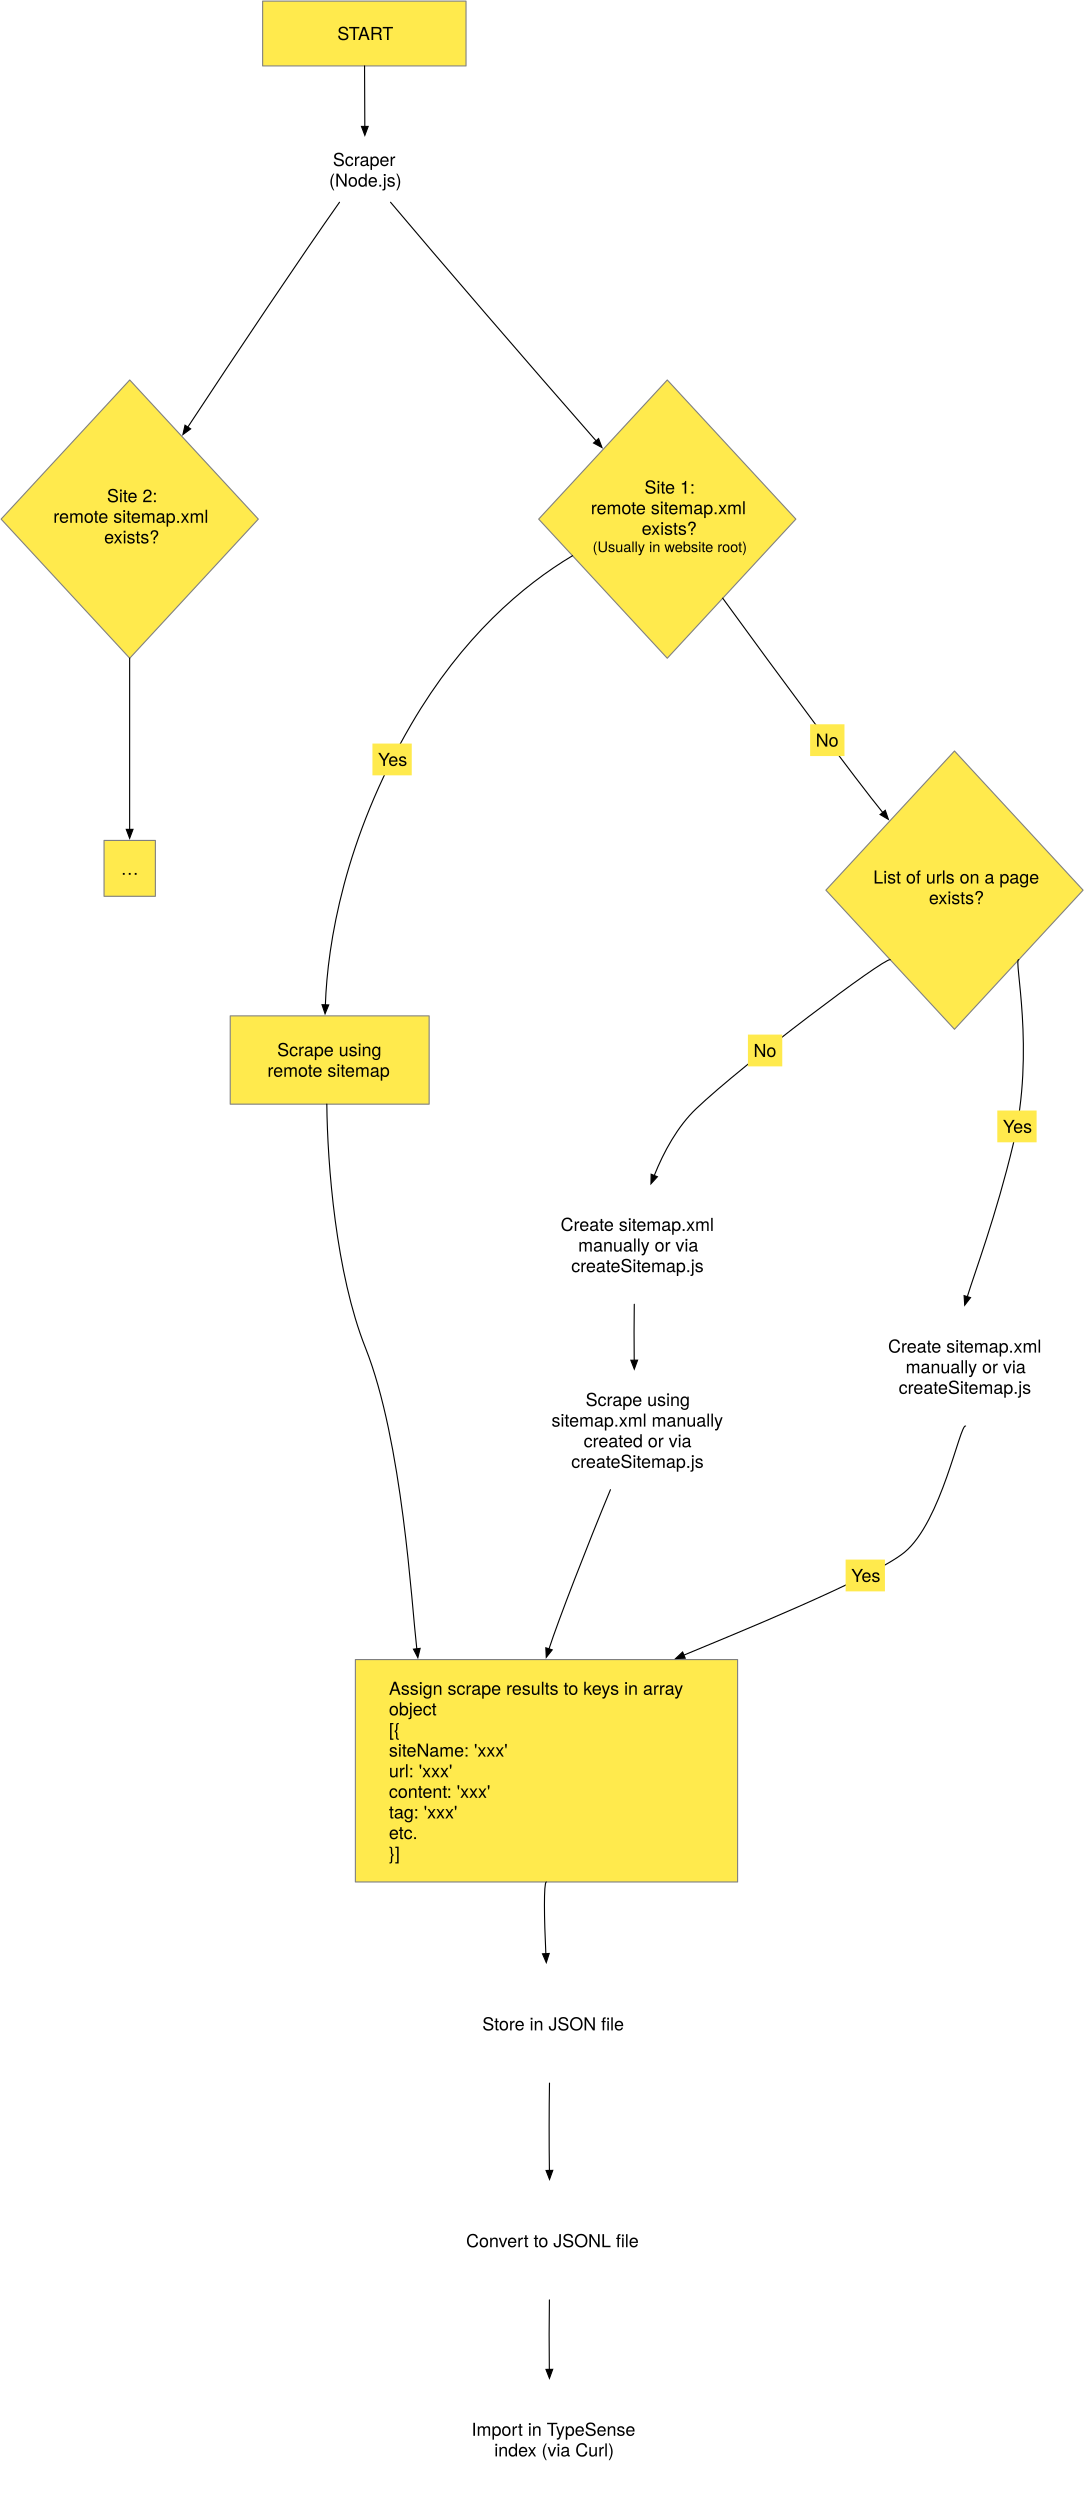
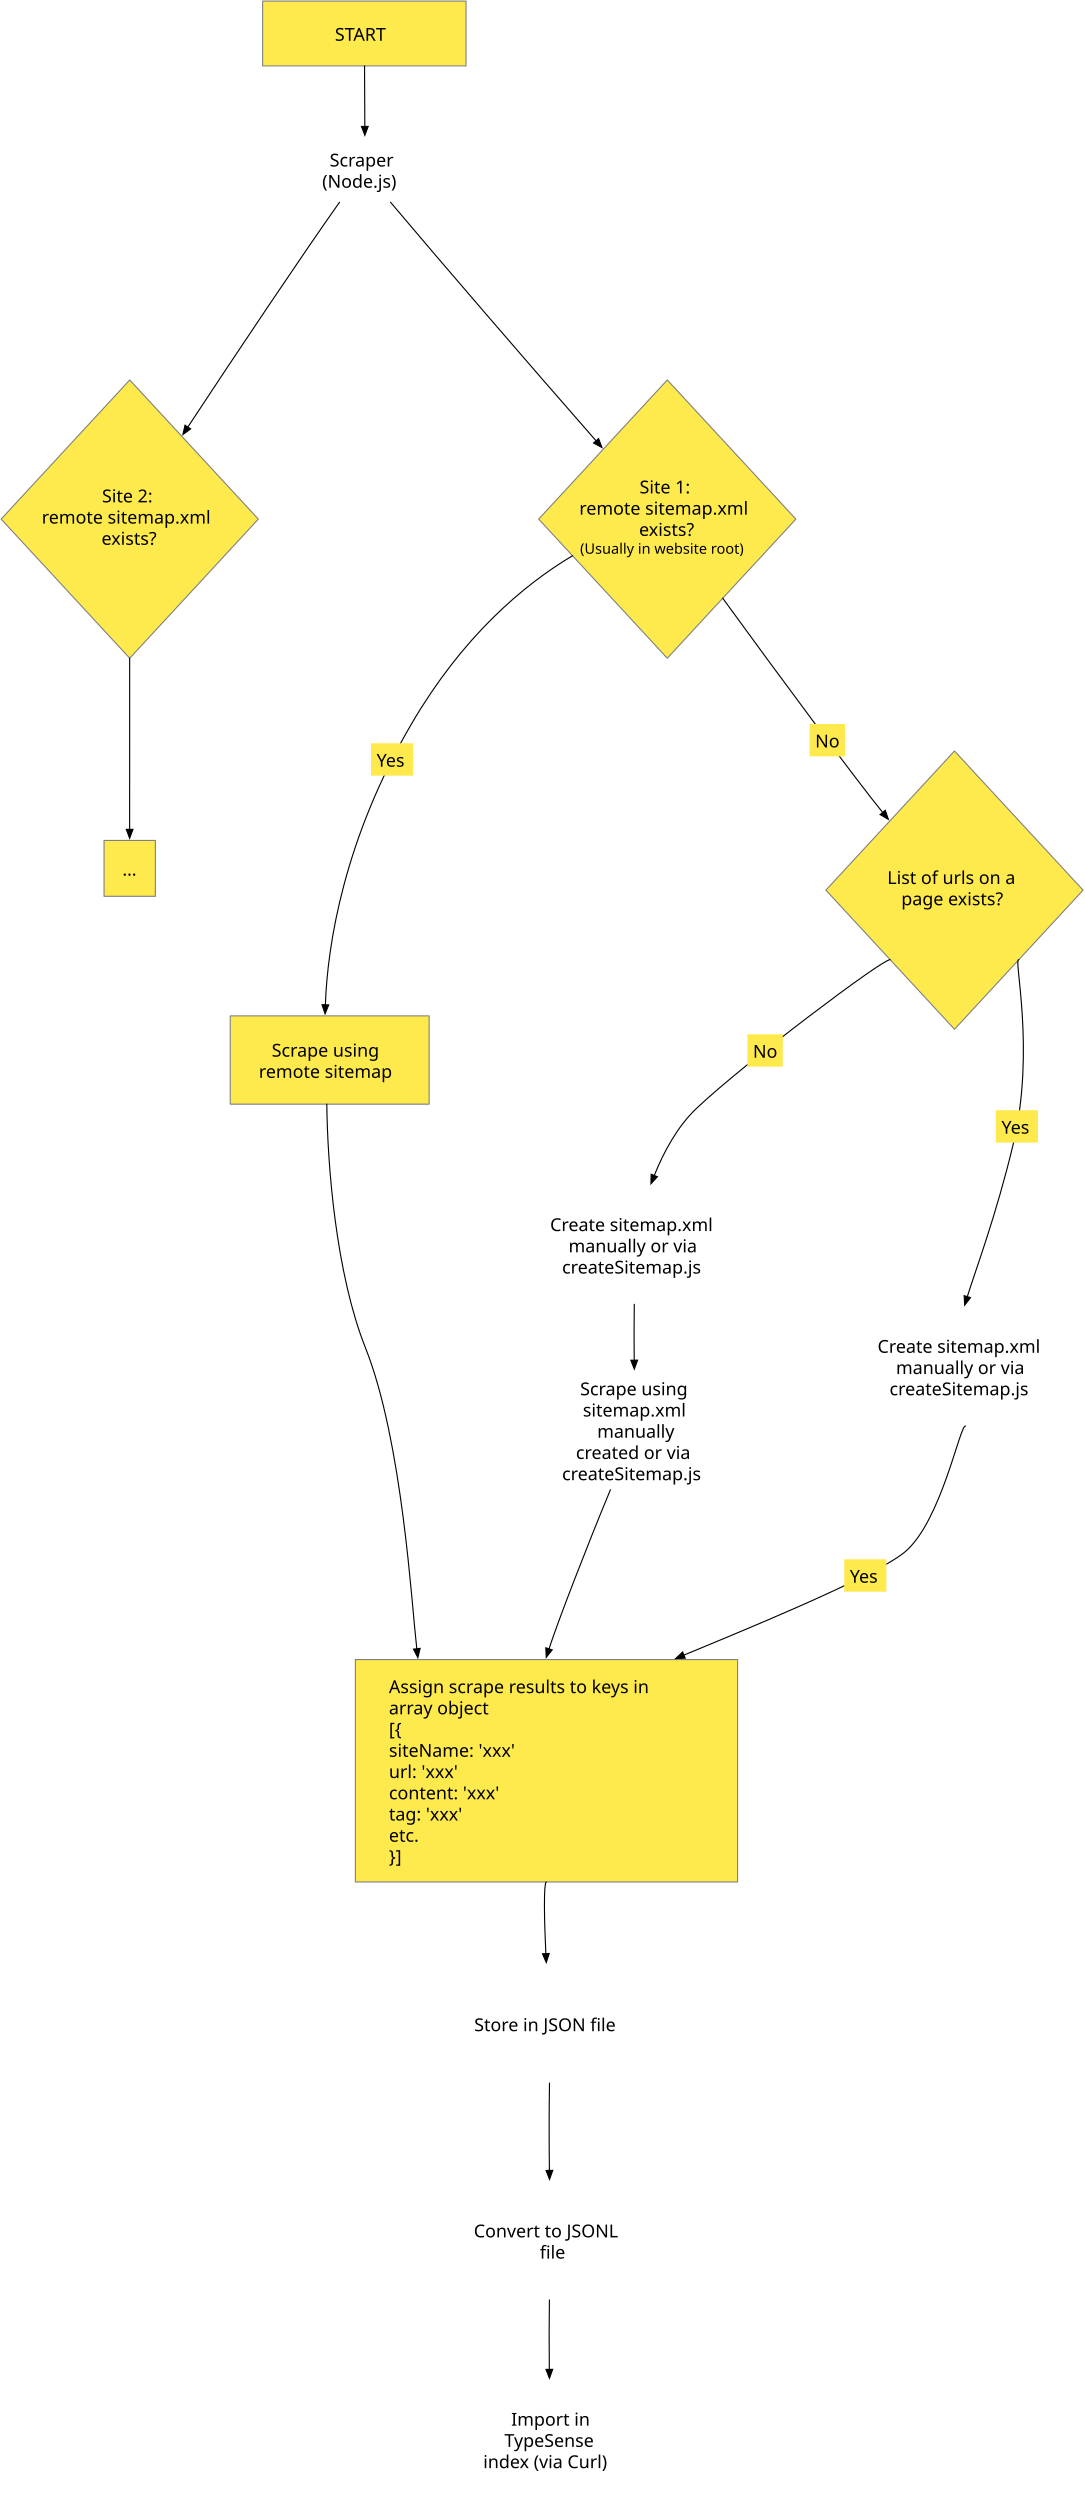
<svg xmlns="http://www.w3.org/2000/svg" xmlns:xlink="http://www.w3.org/1999/xlink" version="1.1" viewBox="252 67 970 2237">
  <defs>
    <marker orient="auto" overflow="visible" markerUnits="strokeWidth" id="FilledArrow_Marker" stroke-linejoin="miter" stroke-miterlimit="10" viewBox="-1 -4 10 8" markerWidth="10" markerHeight="8" color="black">
      <g>
        <path d="M 8 0 L 0 -3 L 0 3 Z" fill="currentColor" stroke="currentColor" stroke-width="1" />
      </g>
    </marker>
  </defs>
  <g id="Canvas_1" stroke="none" stroke-opacity="1" fill="none" stroke-dasharray="none" fill-opacity="1">
    <g id="Canvas_1_Layer_1">
      <g id="Graphic_3">
        <rect x="487" y="68" width="182" height="58" fill="#ffea4d" />
        <rect x="487" y="68" width="182" height="58" stroke="gray" stroke-linecap="round" stroke-linejoin="round" stroke-width="1" />
-         <text transform="translate(492 87.776)" fill="black">
-           <tspan font-family="Helvetica Neue" font-size="16" fill="black" x="61.848" y="15">START</tspan>
+         <text transform="translate(492 87.5)" fill="black">
+           <tspan font-family="Verdana" font-size="16" fill="black" x="59.641" y="16">START</tspan>
        </text>
      </g>
      <g id="Graphic_8">
        <a xlink:href="https://github.com/WebOfTrust/WOT-terms/tree/main/scrapers">
-           <text transform="translate(492 200.552)" fill="black">
-             <tspan font-family="Helvetica Neue" font-size="16" fill="black" x="57.856" y="15">Scraper</tspan>
-             <tspan font-family="Helvetica Neue" font-size="16" fill="black" x="54.448" y="33.448">(Node.js)</tspan>
+           <text transform="translate(492 200)" fill="black">
+             <tspan font-family="Verdana" font-size="16" fill="black" x="54.98" y="16">Scraper</tspan>
+             <tspan font-family="Verdana" font-size="16" fill="black" x="48.312" y="35">(Node.js)</tspan>
          </text>
        </a>
      </g>
      <g id="Graphic_11">
        <path d="M 849.068 407 L 964.136 531.5 L 849.068 656 L 734 531.5 Z" fill="#ffea4d" />
        <path d="M 849.068 407 L 964.136 531.5 L 849.068 656 L 734 531.5 Z" stroke="gray" stroke-linecap="round" stroke-linejoin="round" stroke-width="1" />
-         <text transform="translate(770.0684 493.656)" fill="black">
-           <tspan font-family="Helvetica Neue" font-size="16" fill="black" x="58.629" y="15">Site 1:</tspan>
-           <tspan font-family="Helvetica Neue" font-size="16" fill="black" x="10.605" y="33.448">remote sitemap.xml</tspan>
-           <tspan font-family="Helvetica Neue" font-size="16" fill="black" x="56.117" y="51.896">exists?</tspan>
-           <tspan font-family="Helvetica Neue" font-size="13" fill="black" x="12.213" y="67.344">(Usually in website root)</tspan>
+         <text transform="translate(770.0684 492.51)" fill="black">
+           <tspan font-family="Verdana" font-size="16" fill="black" x="54.188" y="16">Site 1:</tspan>
+           <tspan font-family="Verdana" font-size="16" fill="black" x=".282" y="35">remote sitemap.xml</tspan>
+           <tspan font-family="Verdana" font-size="16" fill="black" x="53.754" y="54">exists?</tspan>
+           <tspan font-family="Verdana" font-size="13" fill="black" x="1" y="70">(Usually in website root)</tspan>
        </text>
      </g>
      <g id="Graphic_12">
        <path d="M 368.068 407 L 483.136 531.5 L 368.068 656 L 253 531.5 Z" fill="#ffea4d" />
        <path d="M 368.068 407 L 483.136 531.5 L 368.068 656 L 253 531.5 Z" stroke="gray" stroke-linecap="round" stroke-linejoin="round" stroke-width="1" />
-         <text transform="translate(289.0684 501.338)" fill="black">
-           <tspan font-family="Helvetica Neue" font-size="16" fill="black" x="58.629" y="15">Site 2:</tspan>
-           <tspan font-family="Helvetica Neue" font-size="16" fill="black" x="10.605" y="33.448">remote sitemap.xml</tspan>
-           <tspan font-family="Helvetica Neue" font-size="16" fill="black" x="56.117" y="51.896">exists?</tspan>
+         <text transform="translate(289.0684 500.51)" fill="black">
+           <tspan font-family="Verdana" font-size="16" fill="black" x="54.188" y="16">Site 2:</tspan>
+           <tspan font-family="Verdana" font-size="16" fill="black" x=".282" y="35">remote sitemap.xml</tspan>
+           <tspan font-family="Verdana" font-size="16" fill="black" x="53.754" y="54">exists?</tspan>
        </text>
      </g>
      <g id="Line_13">
        <path d="M 578.204 126 C 578.353 149.404 578.422 166.952 578.44 180.101" marker-end="url(#FilledArrow_Marker)" stroke="black" stroke-linecap="round" stroke-linejoin="round" stroke-width="1" />
      </g>
      <g id="Line_15">
        <path d="M 555.764 248 C 523.691 293.368 463.649 382.779 420.074 449.116" marker-end="url(#FilledArrow_Marker)" stroke="black" stroke-linecap="round" stroke-linejoin="round" stroke-width="1" />
      </g>
      <g id="Line_16">
        <path d="M 601.476 248 C 642.042 296.241 726.423 394.28 785.358 461.425" marker-end="url(#FilledArrow_Marker)" stroke="black" stroke-linecap="round" stroke-linejoin="round" stroke-width="1" />
      </g>
      <g id="Graphic_17">
        <rect x="345.102" y="819" width="45.932" height="50" fill="#ffea4d" />
        <rect x="345.102" y="819" width="45.932" height="50" stroke="gray" stroke-linecap="round" stroke-linejoin="round" stroke-width="1" />
-         <text transform="translate(350.1023 834.776)" fill="black">
-           <tspan font-family="Helvetica Neue" font-size="16" fill="black" x="9.966" y="15">…</tspan>
+         <text transform="translate(350.1023 834.5)" fill="black">
+           <tspan font-family="Verdana" font-size="16" fill="black" x="11.419" y="16">…</tspan>
        </text>
      </g>
      <g id="Line_18">
        <path d="M 368.012 655.939 C 367.992 711.2 367.98 772.006 367.999 809.1" marker-end="url(#FilledArrow_Marker)" stroke="black" stroke-linecap="round" stroke-linejoin="round" stroke-width="1" />
      </g>
      <g id="Graphic_19">
        <path d="M 1106.068 739 L 1221.136 863.5 L 1106.068 988 L 991 863.5 Z" fill="#ffea4d" />
        <path d="M 1106.068 739 L 1221.136 863.5 L 1106.068 988 L 991 863.5 Z" stroke="gray" stroke-linecap="round" stroke-linejoin="round" stroke-width="1" />
-         <text transform="translate(1027.068 842.562)" fill="black">
-           <tspan font-family="Helvetica Neue" font-size="16" fill="black" x="6.325" y="15">List of urls on a page </tspan>
-           <tspan font-family="Helvetica Neue" font-size="16" fill="black" x="56.117" y="33.448">exists?</tspan>
+         <text transform="translate(1027.068 842.01)" fill="black">
+           <tspan font-family="Verdana" font-size="16" fill="black" x="18.852" y="16">List of urls on a </tspan>
+           <tspan font-family="Verdana" font-size="16" fill="black" x="31.403" y="35">page exists?</tspan>
        </text>
      </g>
      <g id="Line_20">
        <path d="M 898.7 602.3 C 948.127 670.416 1019.676 766.927 1041.825 793.964" marker-end="url(#FilledArrow_Marker)" stroke="black" stroke-linecap="round" stroke-linejoin="round" stroke-width="1" />
      </g>
      <g id="Graphic_24">
-         <rect x="976.898" y="715.08" width="30.736" height="28.448" fill="#ffea4d" />
-         <text transform="translate(981.898 720.0801)" fill="black">
-           <tspan font-family="Helvetica Neue" font-size="16" fill="black" x="39257486e-20" y="15">No</tspan>
+         <rect x="976.426" y="714.804" width="31.68" height="29" fill="#ffea4d" />
+         <text transform="translate(981.4262 719.804)" fill="black">
+           <tspan font-family="Verdana" font-size="16" fill="black" x="0" y="16">No</tspan>
        </text>
      </g>
      <g id="Graphic_26">
        <a xlink:href="https://github.com/WebOfTrust/WOT-terms/blob/main/scrapers/createSitemap.js">
-           <text transform="translate(1032 1262.328)" fill="black">
-             <tspan font-family="Helvetica Neue" font-size="16" fill="black" x="14.648" y="15">Create sitemap.xml</tspan>
-             <tspan font-family="Helvetica Neue" font-size="16" fill="black" x="30.36" y="33.448">manually or via </tspan>
-             <tspan font-family="Helvetica Neue" font-size="16" fill="black" x="24.136" y="51.896">createSitemap.js</tspan>
+           <text transform="translate(1032 1261.5)" fill="black">
+             <tspan font-family="Verdana" font-size="16" fill="black" x="5.227" y="16">Create sitemap.xml</tspan>
+             <tspan font-family="Verdana" font-size="16" fill="black" x="21.73" y="35">manually or via </tspan>
+             <tspan font-family="Verdana" font-size="16" fill="black" x="15.945" y="54">createSitemap.js</tspan>
          </text>
        </a>
      </g>
      <g id="Line_32">
        <path d="M 1163.602 925.75 C 1158.602 923.75 1178.667 1006.667 1158.667 1090.667 C 1143.419 1154.708 1123.899 1206.488 1117.559 1227.225" marker-end="url(#FilledArrow_Marker)" stroke="black" stroke-linecap="round" stroke-linejoin="round" stroke-width="1" />
      </g>
      <g id="Graphic_31">
-         <rect x="1144.378" y="1060.689" width="35.184" height="28.448" fill="#ffea4d" />
-         <text transform="translate(1149.378 1065.689)" fill="black">
-           <tspan font-family="Helvetica Neue" font-size="16" fill="black" x="552447e-18" y="15">Yes</tspan>
+         <rect x="1143.114" y="1060.413" width="37.711" height="29" fill="#ffea4d" />
+         <text transform="translate(1148.114 1065.413)" fill="black">
+           <tspan font-family="Verdana" font-size="16" fill="black" x="0" y="16">Yes</tspan>
        </text>
      </g>
      <g id="Graphic_33">
        <rect x="570" y="1552" width="342" height="199" fill="#ffea4d" />
        <rect x="570" y="1552" width="342" height="199" stroke="gray" stroke-linecap="round" stroke-linejoin="round" stroke-width="1" />
-         <text transform="translate(600 1568.484)" fill="black">
-           <tspan font-family="Helvetica Neue" font-size="16" fill="black" x="0" y="15">Assign scrape results to keys in array </tspan>
-           <tspan font-family="Helvetica Neue" font-size="16" fill="black" x="0" y="33.448">object</tspan>
-           <tspan font-family="Helvetica Neue" font-size="16" fill="black" x="0" y="51.896">[{</tspan>
-           <tspan font-family="Helvetica Neue" font-size="16" fill="black" x="0" y="70.344">    siteName: 'xxx'</tspan>
-           <tspan font-family="Helvetica Neue" font-size="16" fill="black" x="0" y="88.792">    url: 'xxx'</tspan>
-           <tspan font-family="Helvetica Neue" font-size="16" fill="black" x="0" y="107.24">    content: 'xxx'</tspan>
-           <tspan font-family="Helvetica Neue" font-size="16" fill="black" x="0" y="125.688">    tag: 'xxx'</tspan>
-           <tspan font-family="Helvetica Neue" font-size="16" fill="black" x="0" y="144.136">etc.</tspan>
-           <tspan font-family="Helvetica Neue" font-size="16" fill="black" x="0" y="162.584">}]</tspan>
+         <text transform="translate(600 1566)" fill="black">
+           <tspan font-family="Verdana" font-size="16" fill="black" x="0" y="16">Assign scrape results to keys in </tspan>
+           <tspan font-family="Verdana" font-size="16" fill="black" x="0" y="35">array object</tspan>
+           <tspan font-family="Verdana" font-size="16" fill="black" x="0" y="54">[{</tspan>
+           <tspan font-family="Verdana" font-size="16" fill="black" x="0" y="73">    siteName: 'xxx'</tspan>
+           <tspan font-family="Verdana" font-size="16" fill="black" x="0" y="92">    url: 'xxx'</tspan>
+           <tspan font-family="Verdana" font-size="16" fill="black" x="0" y="111">    content: 'xxx'</tspan>
+           <tspan font-family="Verdana" font-size="16" fill="black" x="0" y="130">    tag: 'xxx'</tspan>
+           <tspan font-family="Verdana" font-size="16" fill="black" x="0" y="149">etc.</tspan>
+           <tspan font-family="Verdana" font-size="16" fill="black" x="0" y="168">}]</tspan>
        </text>
      </g>
      <g id="Line_35">
        <path d="M 1116 1343 C 1111 1341 1094.406 1428.771 1061.333 1456 C 1033.183 1479.177 900.075 1532.863 863.966 1547.978" marker-end="url(#FilledArrow_Marker)" stroke="black" stroke-linecap="round" stroke-linejoin="round" stroke-width="1" />
      </g>
      <g id="Graphic_34">
-         <rect x="1008.657" y="1462.513" width="35.184" height="28.448" fill="#ffea4d" />
-         <text transform="translate(1013.657 1467.513)" fill="black">
-           <tspan font-family="Helvetica Neue" font-size="16" fill="black" x="552447e-18" y="15">Yes</tspan>
+         <rect x="1007.393" y="1462.237" width="37.711" height="29" fill="#ffea4d" />
+         <text transform="translate(1012.393 1467.237)" fill="black">
+           <tspan font-family="Verdana" font-size="16" fill="black" x="0" y="16">Yes</tspan>
        </text>
      </g>
      <g id="Graphic_36">
        <a xlink:href="https://github.com/WebOfTrust/WOT-terms/blob/main/scrapers/createSitemap.js">
-           <text transform="translate(739 1153.414)" fill="black">
-             <tspan font-family="Helvetica Neue" font-size="16" fill="black" x="14.648" y="15">Create sitemap.xml</tspan>
-             <tspan font-family="Helvetica Neue" font-size="16" fill="black" x="30.36" y="33.448">manually or via </tspan>
-             <tspan font-family="Helvetica Neue" font-size="16" fill="black" x="24.136" y="51.896">createSitemap.js</tspan>
+           <text transform="translate(739 1152.586)" fill="black">
+             <tspan font-family="Verdana" font-size="16" fill="black" x="5.227" y="16">Create sitemap.xml</tspan>
+             <tspan font-family="Verdana" font-size="16" fill="black" x="21.73" y="35">manually or via </tspan>
+             <tspan font-family="Verdana" font-size="16" fill="black" x="15.945" y="54">createSitemap.js</tspan>
          </text>
        </a>
      </g>
      <g id="Graphic_37">
        <a xlink:href="https://github.com/WebOfTrust/WOT-terms/blob/main/scrapers/createSitemap.js">
-           <text transform="translate(739 1310.104)" fill="black">
-             <tspan font-family="Helvetica Neue" font-size="16" fill="black" x="37.032" y="15">Scrape using </tspan>
-             <tspan font-family="Helvetica Neue" font-size="16" fill="black" x="6.488" y="33.448">sitemap.xml manually</tspan>
-             <tspan font-family="Helvetica Neue" font-size="16" fill="black" x="35.256" y="51.896">created or via </tspan>
-             <tspan font-family="Helvetica Neue" font-size="16" fill="black" x="24.136" y="70.344">createSitemap.js</tspan>
+           <text transform="translate(739 1299.5)" fill="black">
+             <tspan font-family="Verdana" font-size="16" fill="black" x="32.109" y="16">Scrape using </tspan>
+             <tspan font-family="Verdana" font-size="16" fill="black" x="34.527" y="35">sitemap.xml </tspan>
+             <tspan font-family="Verdana" font-size="16" fill="black" x="47.359" y="54">manually</tspan>
+             <tspan font-family="Verdana" font-size="16" fill="black" x="28.316" y="73">created or via </tspan>
+             <tspan font-family="Verdana" font-size="16" fill="black" x="15.945" y="92">createSitemap.js</tspan>
          </text>
        </a>
      </g>
      <g id="Line_39">
        <path d="M 1048.534 925.75 C 1043.534 923.75 917 1019 875 1059 C 858.354 1074.853 846 1097.406 837.441 1118.823" marker-end="url(#FilledArrow_Marker)" stroke="black" stroke-linecap="round" stroke-linejoin="round" stroke-width="1" />
      </g>
      <g id="Graphic_38">
-         <rect x="921.237" y="992.755" width="30.736" height="28.448" fill="#ffea4d" />
-         <text transform="translate(926.2369 997.7547)" fill="black">
-           <tspan font-family="Helvetica Neue" font-size="16" fill="black" x="39257486e-20" y="15">No</tspan>
+         <rect x="920.765" y="992.479" width="31.68" height="29" fill="#ffea4d" />
+         <text transform="translate(925.7651 997.4787)" fill="black">
+           <tspan font-family="Verdana" font-size="16" fill="black" x="0" y="16">No</tspan>
        </text>
      </g>
      <g id="Line_41">
        <path d="M 819.551 1234.086 C 819.329 1250.001 819.311 1267.613 819.488 1284.101" marker-end="url(#FilledArrow_Marker)" stroke="black" stroke-linecap="round" stroke-linejoin="round" stroke-width="1" />
      </g>
      <g id="Line_42">
        <path d="M 798.223 1400 C 777.917 1448.821 751.373 1517.35 743.264 1542.373" marker-end="url(#FilledArrow_Marker)" stroke="black" stroke-linecap="round" stroke-linejoin="round" stroke-width="1" />
      </g>
      <g id="Graphic_43">
        <rect x="458" y="976" width="178" height="79" fill="#ffea4d" />
        <rect x="458" y="976" width="178" height="79" stroke="gray" stroke-linecap="round" stroke-linejoin="round" stroke-width="1" />
-         <text transform="translate(463 997.052)" fill="black">
-           <tspan font-family="Helvetica Neue" font-size="16" fill="black" x="37.032" y="15">Scrape using</tspan>
-           <tspan font-family="Helvetica Neue" font-size="16" fill="black" x="28.272" y="33.448">remote sitemap</tspan>
+         <text transform="translate(463 996.5)" fill="black">
+           <tspan font-family="Verdana" font-size="16" fill="black" x="32.109" y="16">Scrape using</tspan>
+           <tspan font-family="Verdana" font-size="16" fill="black" x="20.602" y="35">remote sitemap</tspan>
        </text>
      </g>
      <g id="Line_45">
        <path d="M 764.284 564.266 C 720.027 590.651 665.743 636.694 620 715.08 C 560.193 817.567 545.043 911.484 543.142 966.102" marker-end="url(#FilledArrow_Marker)" stroke="black" stroke-linecap="round" stroke-linejoin="round" stroke-width="1" />
      </g>
      <g id="Graphic_44">
-         <rect x="585.256" y="732.334" width="35.184" height="28.448" fill="#ffea4d" />
-         <text transform="translate(590.2557 737.3341)" fill="black">
-           <tspan font-family="Helvetica Neue" font-size="16" fill="black" x="552447e-18" y="15">Yes</tspan>
+         <rect x="583.992" y="732.058" width="37.711" height="29" fill="#ffea4d" />
+         <text transform="translate(588.9923 737.0581)" fill="black">
+           <tspan font-family="Verdana" font-size="16" fill="black" x="0" y="16">Yes</tspan>
        </text>
      </g>
      <g id="Line_46">
        <path d="M 544.438 1055 C 544.955 1108.895 552.513 1206.353 579 1273 C 612.206 1356.553 620.342 1503.398 624.95 1542.313" marker-end="url(#FilledArrow_Marker)" stroke="black" stroke-linecap="round" stroke-linejoin="round" stroke-width="1" />
      </g>
      <g id="Graphic_50">
        <a xlink:href="https://github.com/WebOfTrust/WOT-terms/tree/main/scrapers/modules">
-           <text transform="translate(663 1868.776)" fill="black">
-             <tspan font-family="Helvetica Neue" font-size="16" fill="black" x="20.584" y="15">Store in JSON file</tspan>
+           <text transform="translate(663 1868.5)" fill="black">
+             <tspan font-family="Verdana" font-size="16" fill="black" x="13.293" y="16">Store in JSON file</tspan>
          </text>
        </a>
      </g>
      <g id="Graphic_49">
        <a xlink:href="https://github.com/WebOfTrust/WOT-terms/blob/main/scrapers/import.sh">
-           <text transform="translate(663 2062.776)" fill="black">
-             <tspan font-family="Helvetica Neue" font-size="16" fill="black" x="6.064" y="15">Convert to JSONL file</tspan>
+           <text transform="translate(663 2053)" fill="black">
+             <tspan font-family="Verdana" font-size="16" fill="black" x="12.957" y="16">Convert to JSONL </tspan>
+             <tspan font-family="Verdana" font-size="16" fill="black" x="72.031" y="35">file</tspan>
          </text>
        </a>
      </g>
      <g id="Line_48">
        <path d="M 743.678 1931 C 743.287 1955.135 743.27 1983.879 743.607 2009.098" marker-end="url(#FilledArrow_Marker)" stroke="black" stroke-linecap="round" stroke-linejoin="round" stroke-width="1" />
      </g>
      <g id="Line_47">
        <path d="M 743.606 2125 C 743.311 2144.514 743.293 2166.804 743.539 2187.106" marker-end="url(#FilledArrow_Marker)" stroke="black" stroke-linecap="round" stroke-linejoin="round" stroke-width="1" />
      </g>
      <g id="Graphic_51">
        <a xlink:href="https://github.com/WebOfTrust/WOT-terms/blob/main/scrapers/import.sh">
-           <text transform="translate(663 2231.552)" fill="black">
-             <tspan font-family="Helvetica Neue" font-size="16" fill="black" x="10.944" y="15">Import in TypeSense</tspan>
-             <tspan font-family="Helvetica Neue" font-size="16" fill="black" x="31.264" y="33.448">index (via Curl)</tspan>
+           <text transform="translate(663 2221.5)" fill="black">
+             <tspan font-family="Verdana" font-size="16" fill="black" x="46.375" y="16">Import in </tspan>
+             <tspan font-family="Verdana" font-size="16" fill="black" x="40.355" y="35">TypeSense</tspan>
+             <tspan font-family="Verdana" font-size="16" fill="black" x="21.375" y="54">index (via Curl)</tspan>
          </text>
        </a>
      </g>
      <g id="Line_52">
        <path d="M 740.778 1751 C 738.494 1751.971 738.886 1783.648 740.425 1815.119" marker-end="url(#FilledArrow_Marker)" stroke="black" stroke-linecap="round" stroke-linejoin="round" stroke-width="1" />
      </g>
    </g>
  </g>
</svg>
